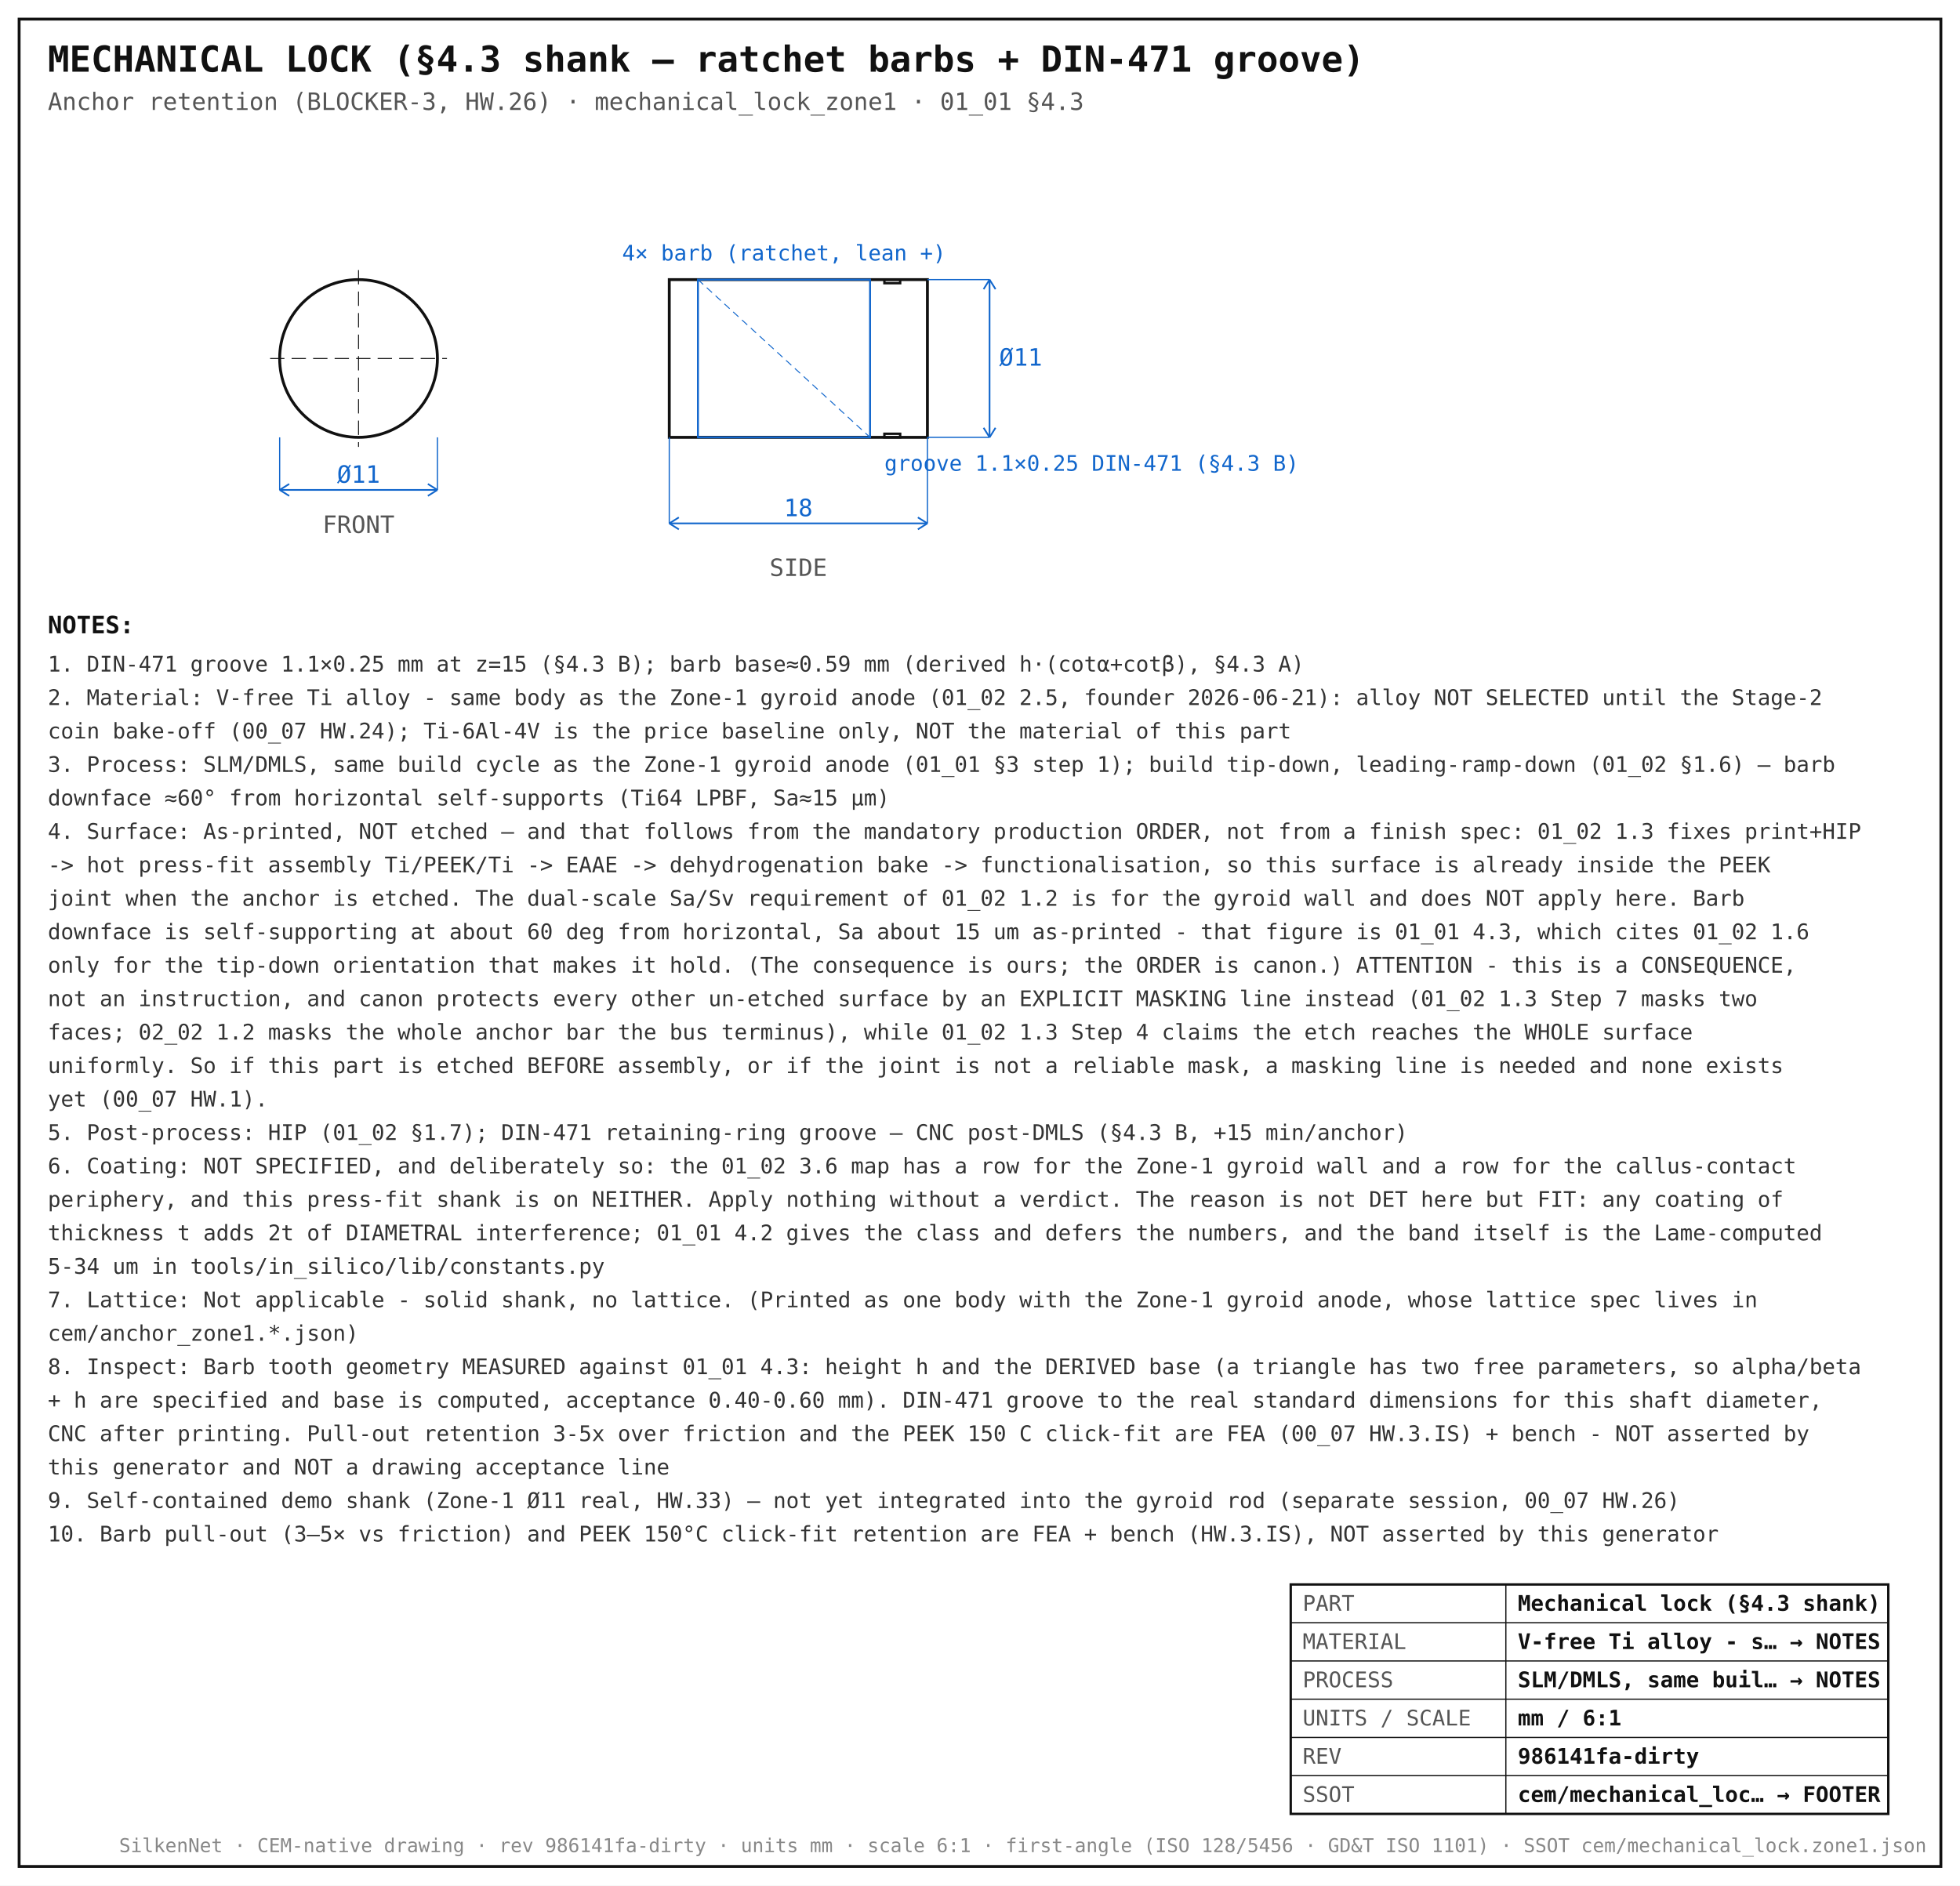
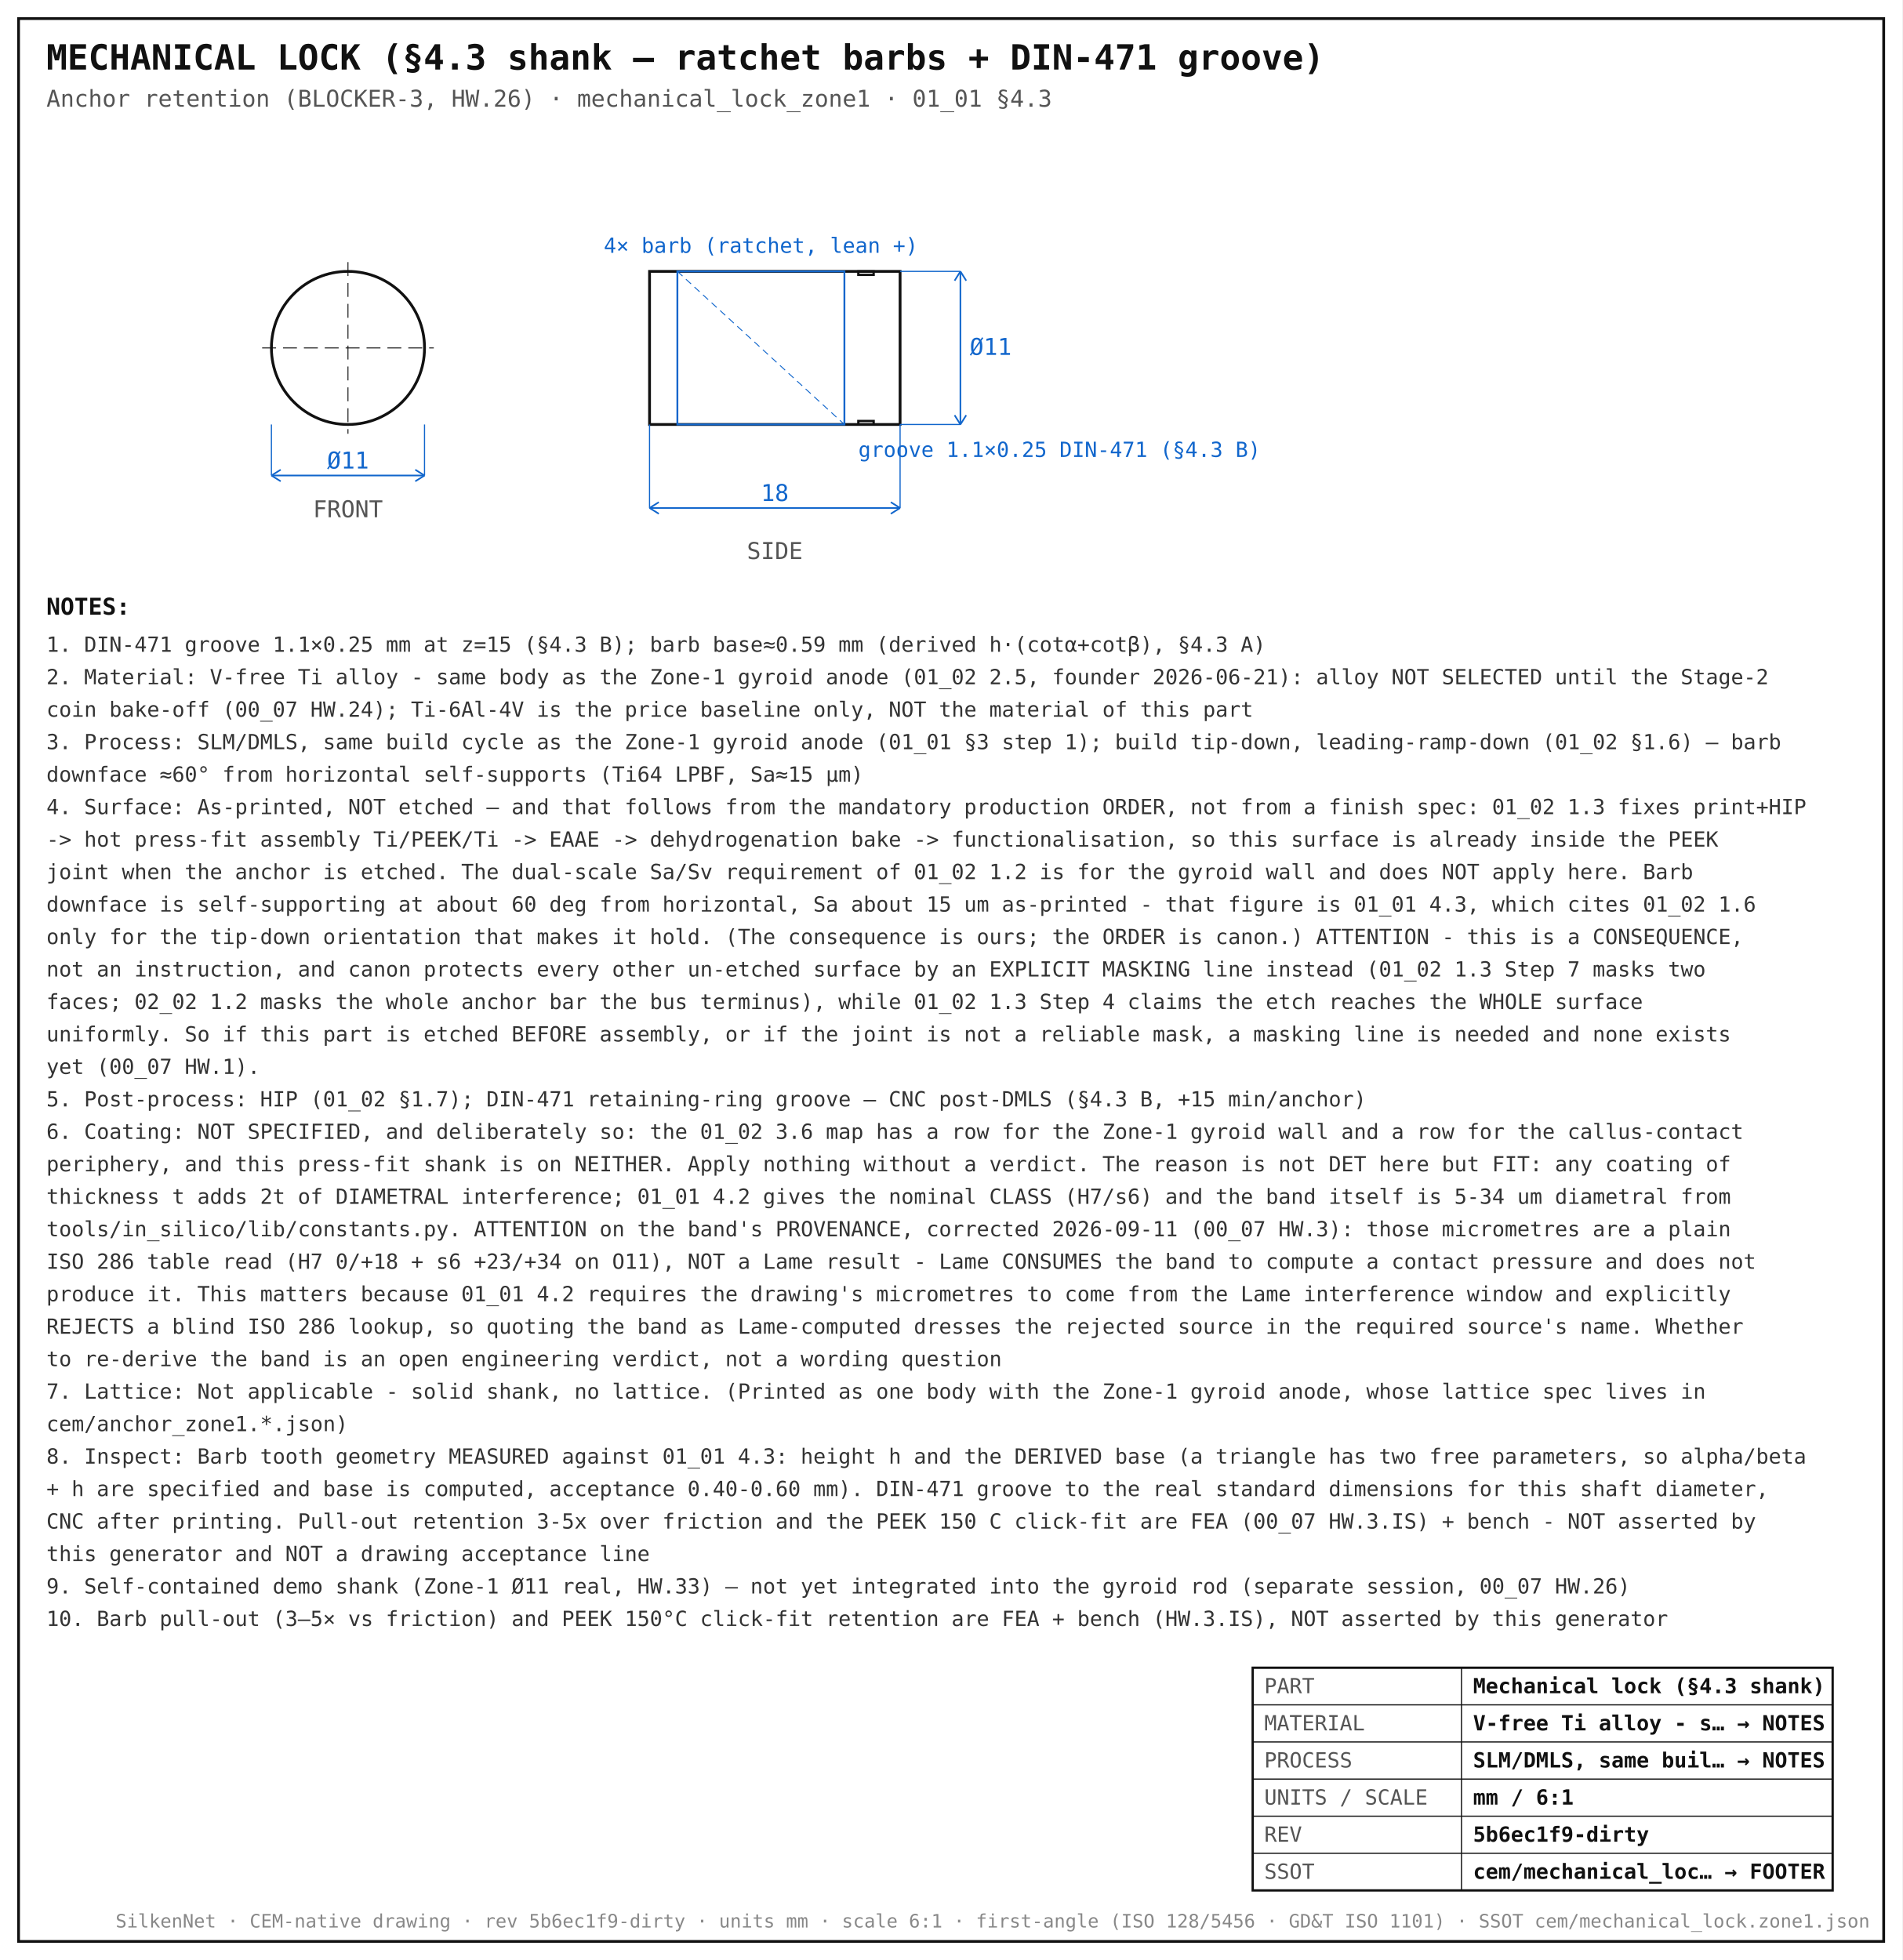
- <svg xmlns="http://www.w3.org/2000/svg" width="820" height="789" viewBox="0 0 820 789">
-   <rect x="0" y="0" width="820" height="789" fill="white" />
-   <rect x="8" y="8" width="804" height="773" fill="none" stroke="#111" stroke-width="1.2" />
+ <svg xmlns="http://www.w3.org/2000/svg" width="820" height="845" viewBox="0 0 820 845">
+   <rect x="0" y="0" width="820" height="845" fill="white" />
+   <rect x="8" y="8" width="804" height="829" fill="none" stroke="#111" stroke-width="1.2" />
  <text x="20" y="30" font-family="monospace" font-size="15" text-anchor="start" fill="#111" font-weight="bold">MECHANICAL LOCK  (§4.3 shank — ratchet barbs + DIN-471 groove)</text>
  <text x="20" y="46" font-family="monospace" font-size="10" text-anchor="start" fill="#555" font-weight="normal">Anchor retention (BLOCKER-3, HW.26) · mechanical_lock_zone1 · 01_01 §4.3</text>
  <circle cx="150" cy="150" r="33" fill="none" stroke="#111" stroke-width="1.2" />
  <line x1="113" y1="150" x2="187" y2="150" stroke="#111" stroke-width="0.4" stroke-dasharray="6 3" />
  <line x1="150" y1="113" x2="150" y2="187" stroke="#111" stroke-width="0.4" stroke-dasharray="6 3" />
  <text x="150" y="223" font-family="monospace" font-size="10" text-anchor="middle" fill="#555" font-weight="normal">FRONT</text>
  <line x1="117" y1="183" x2="117" y2="205" stroke="#1166cc" stroke-width="0.5" />
  <line x1="183" y1="183" x2="183" y2="205" stroke="#1166cc" stroke-width="0.5" />
  <line x1="117" y1="205" x2="183" y2="205" stroke="#1166cc" stroke-width="0.7" />
  <line x1="117" y1="205" x2="121" y2="202.5" stroke="#1166cc" stroke-width="0.7" />
  <line x1="117" y1="205" x2="121" y2="207.5" stroke="#1166cc" stroke-width="0.7" />
  <line x1="183" y1="205" x2="179" y2="202.5" stroke="#1166cc" stroke-width="0.7" />
  <line x1="183" y1="205" x2="179" y2="207.5" stroke="#1166cc" stroke-width="0.7" />
  <text x="150" y="202" font-family="monospace" font-size="10" text-anchor="middle" fill="#1166cc" font-weight="normal">Ø11</text>
  <rect x="280" y="117" width="108" height="66" fill="none" stroke="#111" stroke-width="1.2" />
  <rect x="292" y="117" width="72" height="66" fill="none" stroke="#1166cc" stroke-width="0.8" />
  <line x1="292" y1="117" x2="364" y2="183" stroke="#1166cc" stroke-width="0.4" stroke-dasharray="3 2" />
  <text x="328" y="109" font-family="monospace" font-size="9" text-anchor="middle" fill="#1166cc" font-weight="normal">4× barb (ratchet, lean +)</text>
  <rect x="370" y="117" width="6.6" height="1.5" fill="none" stroke="#111" stroke-width="1" />
  <rect x="370" y="181.5" width="6.6" height="1.5" fill="none" stroke="#111" stroke-width="1" />
  <text x="370" y="197" font-family="monospace" font-size="9" text-anchor="start" fill="#1166cc" font-weight="normal">groove 1.1×0.25 DIN-471 (§4.3 B)</text>
  <text x="334" y="241" font-family="monospace" font-size="10" text-anchor="middle" fill="#555" font-weight="normal">SIDE</text>
  <line x1="280" y1="183" x2="280" y2="219" stroke="#1166cc" stroke-width="0.5" />
  <line x1="388" y1="183" x2="388" y2="219" stroke="#1166cc" stroke-width="0.5" />
  <line x1="280" y1="219" x2="388" y2="219" stroke="#1166cc" stroke-width="0.7" />
  <line x1="280" y1="219" x2="284" y2="216.5" stroke="#1166cc" stroke-width="0.7" />
  <line x1="280" y1="219" x2="284" y2="221.5" stroke="#1166cc" stroke-width="0.7" />
  <line x1="388" y1="219" x2="384" y2="216.5" stroke="#1166cc" stroke-width="0.7" />
  <line x1="388" y1="219" x2="384" y2="221.5" stroke="#1166cc" stroke-width="0.7" />
  <text x="334" y="216" font-family="monospace" font-size="10" text-anchor="middle" fill="#1166cc" font-weight="normal">18</text>
  <line x1="388" y1="117" x2="414" y2="117" stroke="#1166cc" stroke-width="0.5" />
  <line x1="388" y1="183" x2="414" y2="183" stroke="#1166cc" stroke-width="0.5" />
  <line x1="414" y1="117" x2="414" y2="183" stroke="#1166cc" stroke-width="0.7" />
  <line x1="414" y1="117" x2="411.5" y2="121" stroke="#1166cc" stroke-width="0.7" />
  <line x1="414" y1="117" x2="416.5" y2="121" stroke="#1166cc" stroke-width="0.7" />
  <line x1="414" y1="183" x2="411.5" y2="179" stroke="#1166cc" stroke-width="0.7" />
  <line x1="414" y1="183" x2="416.5" y2="179" stroke="#1166cc" stroke-width="0.7" />
  <text x="418" y="153" font-family="monospace" font-size="10" text-anchor="start" fill="#1166cc" font-weight="normal">Ø11</text>
  <text x="20" y="265" font-family="monospace" font-size="10" text-anchor="start" fill="#111" font-weight="bold">NOTES:</text>
  <text x="20" y="281" font-family="monospace" font-size="9" text-anchor="start" fill="#333" font-weight="normal">1. DIN-471 groove 1.1×0.25 mm at z=15 (§4.3 B); barb base≈0.59 mm (derived h·(cotα+cotβ), §4.3 A)</text>
  <text x="20" y="295" font-family="monospace" font-size="9" text-anchor="start" fill="#333" font-weight="normal">2. Material: V-free Ti alloy - same body as the Zone-1 gyroid anode (01_02 2.5, founder 2026-06-21): alloy NOT SELECTED until the Stage-2</text>
  <text x="20" y="309" font-family="monospace" font-size="9" text-anchor="start" fill="#333" font-weight="normal">   coin bake-off (00_07 HW.24); Ti-6Al-4V is the price baseline only, NOT the material of this part</text>
  <text x="20" y="323" font-family="monospace" font-size="9" text-anchor="start" fill="#333" font-weight="normal">3. Process: SLM/DMLS, same build cycle as the Zone-1 gyroid anode (01_01 §3 step 1); build tip-down, leading-ramp-down (01_02 §1.6) — barb</text>
  <text x="20" y="337" font-family="monospace" font-size="9" text-anchor="start" fill="#333" font-weight="normal">   downface ≈60° from horizontal self-supports (Ti64 LPBF, Sa≈15 µm)</text>
  <text x="20" y="351" font-family="monospace" font-size="9" text-anchor="start" fill="#333" font-weight="normal">4. Surface: As-printed, NOT etched — and that follows from the mandatory production ORDER, not from a finish spec: 01_02 1.3 fixes print+HIP</text>
  <text x="20" y="365" font-family="monospace" font-size="9" text-anchor="start" fill="#333" font-weight="normal">   -&gt; hot press-fit assembly Ti/PEEK/Ti -&gt; EAAE -&gt; dehydrogenation bake -&gt; functionalisation, so this surface is already inside the PEEK</text>
  <text x="20" y="379" font-family="monospace" font-size="9" text-anchor="start" fill="#333" font-weight="normal">   joint when the anchor is etched. The dual-scale Sa/Sv requirement of 01_02 1.2 is for the gyroid wall and does NOT apply here. Barb</text>
  <text x="20" y="393" font-family="monospace" font-size="9" text-anchor="start" fill="#333" font-weight="normal">   downface is self-supporting at about 60 deg from horizontal, Sa about 15 um as-printed - that figure is 01_01 4.3, which cites 01_02 1.6</text>
  <text x="20" y="407" font-family="monospace" font-size="9" text-anchor="start" fill="#333" font-weight="normal">   only for the tip-down orientation that makes it hold. (The consequence is ours; the ORDER is canon.) ATTENTION - this is a CONSEQUENCE,</text>
  <text x="20" y="421" font-family="monospace" font-size="9" text-anchor="start" fill="#333" font-weight="normal">   not an instruction, and canon protects every other un-etched surface by an EXPLICIT MASKING line instead (01_02 1.3 Step 7 masks two</text>
  <text x="20" y="435" font-family="monospace" font-size="9" text-anchor="start" fill="#333" font-weight="normal">   faces; 02_02 1.2 masks the whole anchor bar the bus terminus), while 01_02 1.3 Step 4 claims the etch reaches the WHOLE surface</text>
  <text x="20" y="449" font-family="monospace" font-size="9" text-anchor="start" fill="#333" font-weight="normal">   uniformly. So if this part is etched BEFORE assembly, or if the joint is not a reliable mask, a masking line is needed and none exists</text>
  <text x="20" y="463" font-family="monospace" font-size="9" text-anchor="start" fill="#333" font-weight="normal">   yet (00_07 HW.1).</text>
  <text x="20" y="477" font-family="monospace" font-size="9" text-anchor="start" fill="#333" font-weight="normal">5. Post-process: HIP (01_02 §1.7); DIN-471 retaining-ring groove — CNC post-DMLS (§4.3 B, +15 min/anchor)</text>
  <text x="20" y="491" font-family="monospace" font-size="9" text-anchor="start" fill="#333" font-weight="normal">6. Coating: NOT SPECIFIED, and deliberately so: the 01_02 3.6 map has a row for the Zone-1 gyroid wall and a row for the callus-contact</text>
  <text x="20" y="505" font-family="monospace" font-size="9" text-anchor="start" fill="#333" font-weight="normal">   periphery, and this press-fit shank is on NEITHER. Apply nothing without a verdict. The reason is not DET here but FIT: any coating of</text>
-   <text x="20" y="519" font-family="monospace" font-size="9" text-anchor="start" fill="#333" font-weight="normal">   thickness t adds 2t of DIAMETRAL interference; 01_01 4.2 gives the class and defers the numbers, and the band itself is the Lame-computed</text>
-   <text x="20" y="533" font-family="monospace" font-size="9" text-anchor="start" fill="#333" font-weight="normal">   5-34 um in tools/in_silico/lib/constants.py</text>
-   <text x="20" y="547" font-family="monospace" font-size="9" text-anchor="start" fill="#333" font-weight="normal">7. Lattice: Not applicable - solid shank, no lattice. (Printed as one body with the Zone-1 gyroid anode, whose lattice spec lives in</text>
-   <text x="20" y="561" font-family="monospace" font-size="9" text-anchor="start" fill="#333" font-weight="normal">   cem/anchor_zone1.*.json)</text>
-   <text x="20" y="575" font-family="monospace" font-size="9" text-anchor="start" fill="#333" font-weight="normal">8. Inspect: Barb tooth geometry MEASURED against 01_01 4.3: height h and the DERIVED base (a triangle has two free parameters, so alpha/beta</text>
-   <text x="20" y="589" font-family="monospace" font-size="9" text-anchor="start" fill="#333" font-weight="normal">   + h are specified and base is computed, acceptance 0.40-0.60 mm). DIN-471 groove to the real standard dimensions for this shaft diameter,</text>
-   <text x="20" y="603" font-family="monospace" font-size="9" text-anchor="start" fill="#333" font-weight="normal">   CNC after printing. Pull-out retention 3-5x over friction and the PEEK 150 C click-fit are FEA (00_07 HW.3.IS) + bench - NOT asserted by</text>
-   <text x="20" y="617" font-family="monospace" font-size="9" text-anchor="start" fill="#333" font-weight="normal">   this generator and NOT a drawing acceptance line</text>
-   <text x="20" y="631" font-family="monospace" font-size="9" text-anchor="start" fill="#333" font-weight="normal">9. Self-contained demo shank (Zone-1 Ø11 real, HW.33) — not yet integrated into the gyroid rod (separate session, 00_07 HW.26)</text>
-   <text x="20" y="645" font-family="monospace" font-size="9" text-anchor="start" fill="#333" font-weight="normal">10. Barb pull-out (3–5× vs friction) and PEEK 150°C click-fit retention are FEA + bench (HW.3.IS), NOT asserted by this generator</text>
-   <rect x="540" y="663" width="250" height="96" fill="none" stroke="#111" stroke-width="1" />
-   <line x1="630" y1="663" x2="630" y2="679" stroke="#111" stroke-width="0.5" />
-   <text x="545" y="674" font-family="monospace" font-size="9" text-anchor="start" fill="#555" font-weight="normal">PART</text>
-   <text x="635" y="674" font-family="monospace" font-size="9" text-anchor="start" fill="#111" font-weight="bold">Mechanical lock (§4.3 shank)</text>
-   <line x1="540" y1="679" x2="790" y2="679" stroke="#111" stroke-width="0.5" />
-   <line x1="630" y1="679" x2="630" y2="695" stroke="#111" stroke-width="0.5" />
-   <text x="545" y="690" font-family="monospace" font-size="9" text-anchor="start" fill="#555" font-weight="normal">MATERIAL</text>
-   <text x="635" y="690" font-family="monospace" font-size="9" text-anchor="start" fill="#111" font-weight="bold">V-free Ti alloy - s… → NOTES</text>
-   <line x1="540" y1="695" x2="790" y2="695" stroke="#111" stroke-width="0.5" />
-   <line x1="630" y1="695" x2="630" y2="711" stroke="#111" stroke-width="0.5" />
-   <text x="545" y="706" font-family="monospace" font-size="9" text-anchor="start" fill="#555" font-weight="normal">PROCESS</text>
-   <text x="635" y="706" font-family="monospace" font-size="9" text-anchor="start" fill="#111" font-weight="bold">SLM/DMLS, same buil… → NOTES</text>
-   <line x1="540" y1="711" x2="790" y2="711" stroke="#111" stroke-width="0.5" />
-   <line x1="630" y1="711" x2="630" y2="727" stroke="#111" stroke-width="0.5" />
-   <text x="545" y="722" font-family="monospace" font-size="9" text-anchor="start" fill="#555" font-weight="normal">UNITS / SCALE</text>
-   <text x="635" y="722" font-family="monospace" font-size="9" text-anchor="start" fill="#111" font-weight="bold">mm / 6:1</text>
-   <line x1="540" y1="727" x2="790" y2="727" stroke="#111" stroke-width="0.5" />
-   <line x1="630" y1="727" x2="630" y2="743" stroke="#111" stroke-width="0.5" />
-   <text x="545" y="738" font-family="monospace" font-size="9" text-anchor="start" fill="#555" font-weight="normal">REV</text>
-   <text x="635" y="738" font-family="monospace" font-size="9" text-anchor="start" fill="#111" font-weight="bold">986141fa-dirty</text>
-   <line x1="540" y1="743" x2="790" y2="743" stroke="#111" stroke-width="0.5" />
-   <line x1="630" y1="743" x2="630" y2="759" stroke="#111" stroke-width="0.5" />
-   <text x="545" y="754" font-family="monospace" font-size="9" text-anchor="start" fill="#555" font-weight="normal">SSOT</text>
-   <text x="635" y="754" font-family="monospace" font-size="9" text-anchor="start" fill="#111" font-weight="bold">cem/mechanical_loc… → FOOTER</text>
-   <text x="806" y="775" font-family="monospace" font-size="8" text-anchor="end" fill="#888" font-weight="normal">SilkenNet · CEM-native drawing · rev 986141fa-dirty · units mm · scale 6:1 · first-angle (ISO 128/5456 · GD&amp;T ISO 1101) · SSOT cem/mechanical_lock.zone1.json</text>
+   <text x="20" y="519" font-family="monospace" font-size="9" text-anchor="start" fill="#333" font-weight="normal">   thickness t adds 2t of DIAMETRAL interference; 01_01 4.2 gives the nominal CLASS (H7/s6) and the band itself is 5-34 um diametral from</text>
+   <text x="20" y="533" font-family="monospace" font-size="9" text-anchor="start" fill="#333" font-weight="normal">   tools/in_silico/lib/constants.py. ATTENTION on the band's PROVENANCE, corrected 2026-09-11 (00_07 HW.3): those micrometres are a plain</text>
+   <text x="20" y="547" font-family="monospace" font-size="9" text-anchor="start" fill="#333" font-weight="normal">   ISO 286 table read (H7 0/+18 + s6 +23/+34 on O11), NOT a Lame result - Lame CONSUMES the band to compute a contact pressure and does not</text>
+   <text x="20" y="561" font-family="monospace" font-size="9" text-anchor="start" fill="#333" font-weight="normal">   produce it. This matters because 01_01 4.2 requires the drawing's micrometres to come from the Lame interference window and explicitly</text>
+   <text x="20" y="575" font-family="monospace" font-size="9" text-anchor="start" fill="#333" font-weight="normal">   REJECTS a blind ISO 286 lookup, so quoting the band as Lame-computed dresses the rejected source in the required source's name. Whether</text>
+   <text x="20" y="589" font-family="monospace" font-size="9" text-anchor="start" fill="#333" font-weight="normal">   to re-derive the band is an open engineering verdict, not a wording question</text>
+   <text x="20" y="603" font-family="monospace" font-size="9" text-anchor="start" fill="#333" font-weight="normal">7. Lattice: Not applicable - solid shank, no lattice. (Printed as one body with the Zone-1 gyroid anode, whose lattice spec lives in</text>
+   <text x="20" y="617" font-family="monospace" font-size="9" text-anchor="start" fill="#333" font-weight="normal">   cem/anchor_zone1.*.json)</text>
+   <text x="20" y="631" font-family="monospace" font-size="9" text-anchor="start" fill="#333" font-weight="normal">8. Inspect: Barb tooth geometry MEASURED against 01_01 4.3: height h and the DERIVED base (a triangle has two free parameters, so alpha/beta</text>
+   <text x="20" y="645" font-family="monospace" font-size="9" text-anchor="start" fill="#333" font-weight="normal">   + h are specified and base is computed, acceptance 0.40-0.60 mm). DIN-471 groove to the real standard dimensions for this shaft diameter,</text>
+   <text x="20" y="659" font-family="monospace" font-size="9" text-anchor="start" fill="#333" font-weight="normal">   CNC after printing. Pull-out retention 3-5x over friction and the PEEK 150 C click-fit are FEA (00_07 HW.3.IS) + bench - NOT asserted by</text>
+   <text x="20" y="673" font-family="monospace" font-size="9" text-anchor="start" fill="#333" font-weight="normal">   this generator and NOT a drawing acceptance line</text>
+   <text x="20" y="687" font-family="monospace" font-size="9" text-anchor="start" fill="#333" font-weight="normal">9. Self-contained demo shank (Zone-1 Ø11 real, HW.33) — not yet integrated into the gyroid rod (separate session, 00_07 HW.26)</text>
+   <text x="20" y="701" font-family="monospace" font-size="9" text-anchor="start" fill="#333" font-weight="normal">10. Barb pull-out (3–5× vs friction) and PEEK 150°C click-fit retention are FEA + bench (HW.3.IS), NOT asserted by this generator</text>
+   <rect x="540" y="719" width="250" height="96" fill="none" stroke="#111" stroke-width="1" />
+   <line x1="630" y1="719" x2="630" y2="735" stroke="#111" stroke-width="0.5" />
+   <text x="545" y="730" font-family="monospace" font-size="9" text-anchor="start" fill="#555" font-weight="normal">PART</text>
+   <text x="635" y="730" font-family="monospace" font-size="9" text-anchor="start" fill="#111" font-weight="bold">Mechanical lock (§4.3 shank)</text>
+   <line x1="540" y1="735" x2="790" y2="735" stroke="#111" stroke-width="0.5" />
+   <line x1="630" y1="735" x2="630" y2="751" stroke="#111" stroke-width="0.5" />
+   <text x="545" y="746" font-family="monospace" font-size="9" text-anchor="start" fill="#555" font-weight="normal">MATERIAL</text>
+   <text x="635" y="746" font-family="monospace" font-size="9" text-anchor="start" fill="#111" font-weight="bold">V-free Ti alloy - s… → NOTES</text>
+   <line x1="540" y1="751" x2="790" y2="751" stroke="#111" stroke-width="0.5" />
+   <line x1="630" y1="751" x2="630" y2="767" stroke="#111" stroke-width="0.5" />
+   <text x="545" y="762" font-family="monospace" font-size="9" text-anchor="start" fill="#555" font-weight="normal">PROCESS</text>
+   <text x="635" y="762" font-family="monospace" font-size="9" text-anchor="start" fill="#111" font-weight="bold">SLM/DMLS, same buil… → NOTES</text>
+   <line x1="540" y1="767" x2="790" y2="767" stroke="#111" stroke-width="0.5" />
+   <line x1="630" y1="767" x2="630" y2="783" stroke="#111" stroke-width="0.5" />
+   <text x="545" y="778" font-family="monospace" font-size="9" text-anchor="start" fill="#555" font-weight="normal">UNITS / SCALE</text>
+   <text x="635" y="778" font-family="monospace" font-size="9" text-anchor="start" fill="#111" font-weight="bold">mm / 6:1</text>
+   <line x1="540" y1="783" x2="790" y2="783" stroke="#111" stroke-width="0.5" />
+   <line x1="630" y1="783" x2="630" y2="799" stroke="#111" stroke-width="0.5" />
+   <text x="545" y="794" font-family="monospace" font-size="9" text-anchor="start" fill="#555" font-weight="normal">REV</text>
+   <text x="635" y="794" font-family="monospace" font-size="9" text-anchor="start" fill="#111" font-weight="bold">5b6ec1f9-dirty</text>
+   <line x1="540" y1="799" x2="790" y2="799" stroke="#111" stroke-width="0.5" />
+   <line x1="630" y1="799" x2="630" y2="815" stroke="#111" stroke-width="0.5" />
+   <text x="545" y="810" font-family="monospace" font-size="9" text-anchor="start" fill="#555" font-weight="normal">SSOT</text>
+   <text x="635" y="810" font-family="monospace" font-size="9" text-anchor="start" fill="#111" font-weight="bold">cem/mechanical_loc… → FOOTER</text>
+   <text x="806" y="831" font-family="monospace" font-size="8" text-anchor="end" fill="#888" font-weight="normal">SilkenNet · CEM-native drawing · rev 5b6ec1f9-dirty · units mm · scale 6:1 · first-angle (ISO 128/5456 · GD&amp;T ISO 1101) · SSOT cem/mechanical_lock.zone1.json</text>
</svg>
